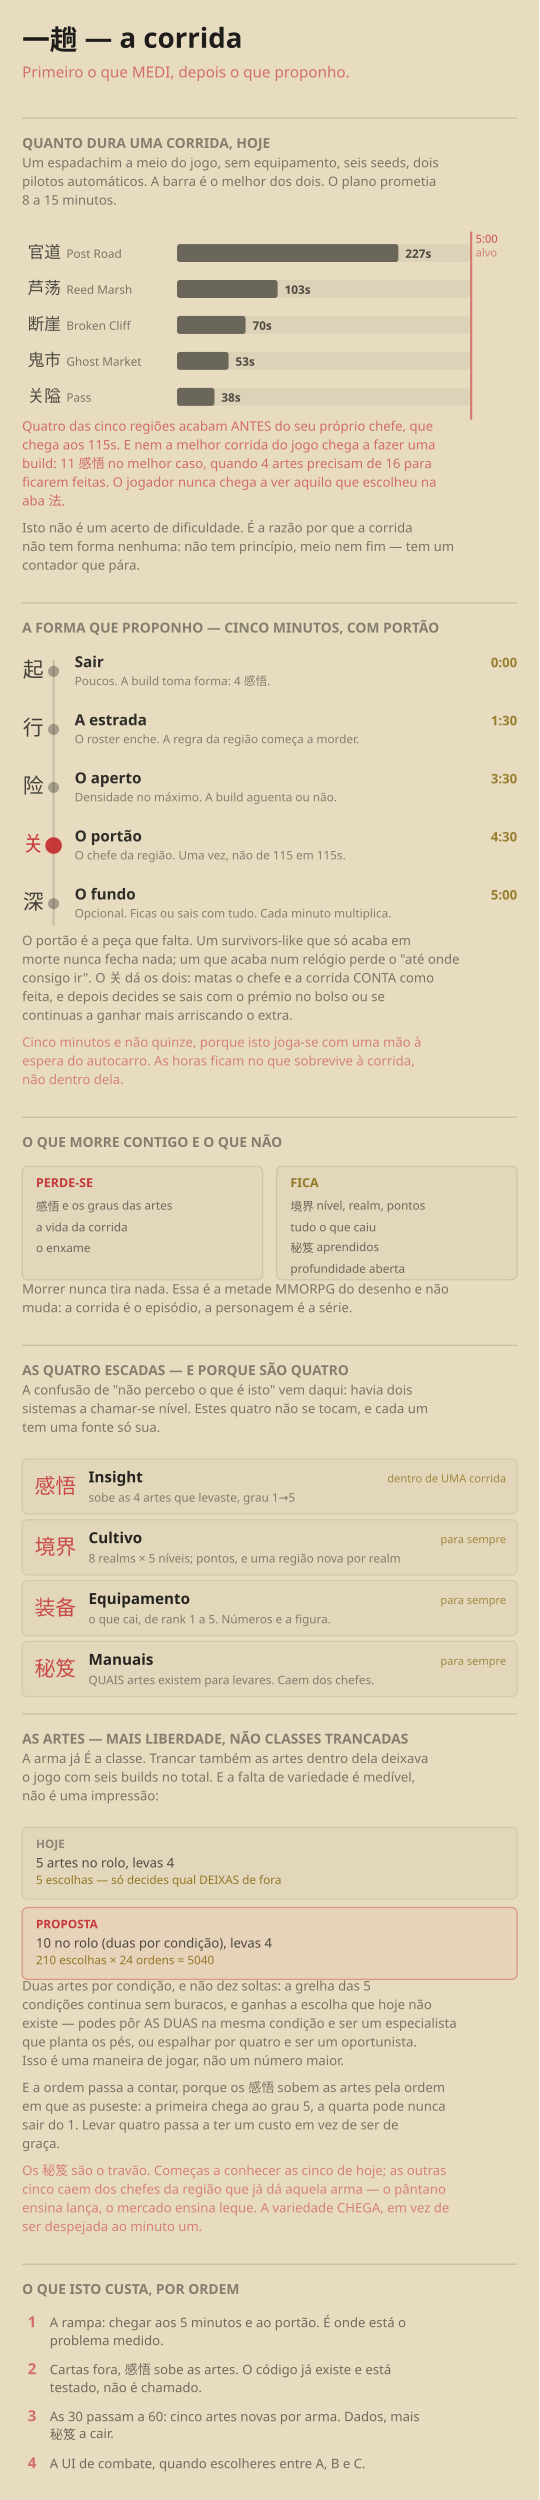
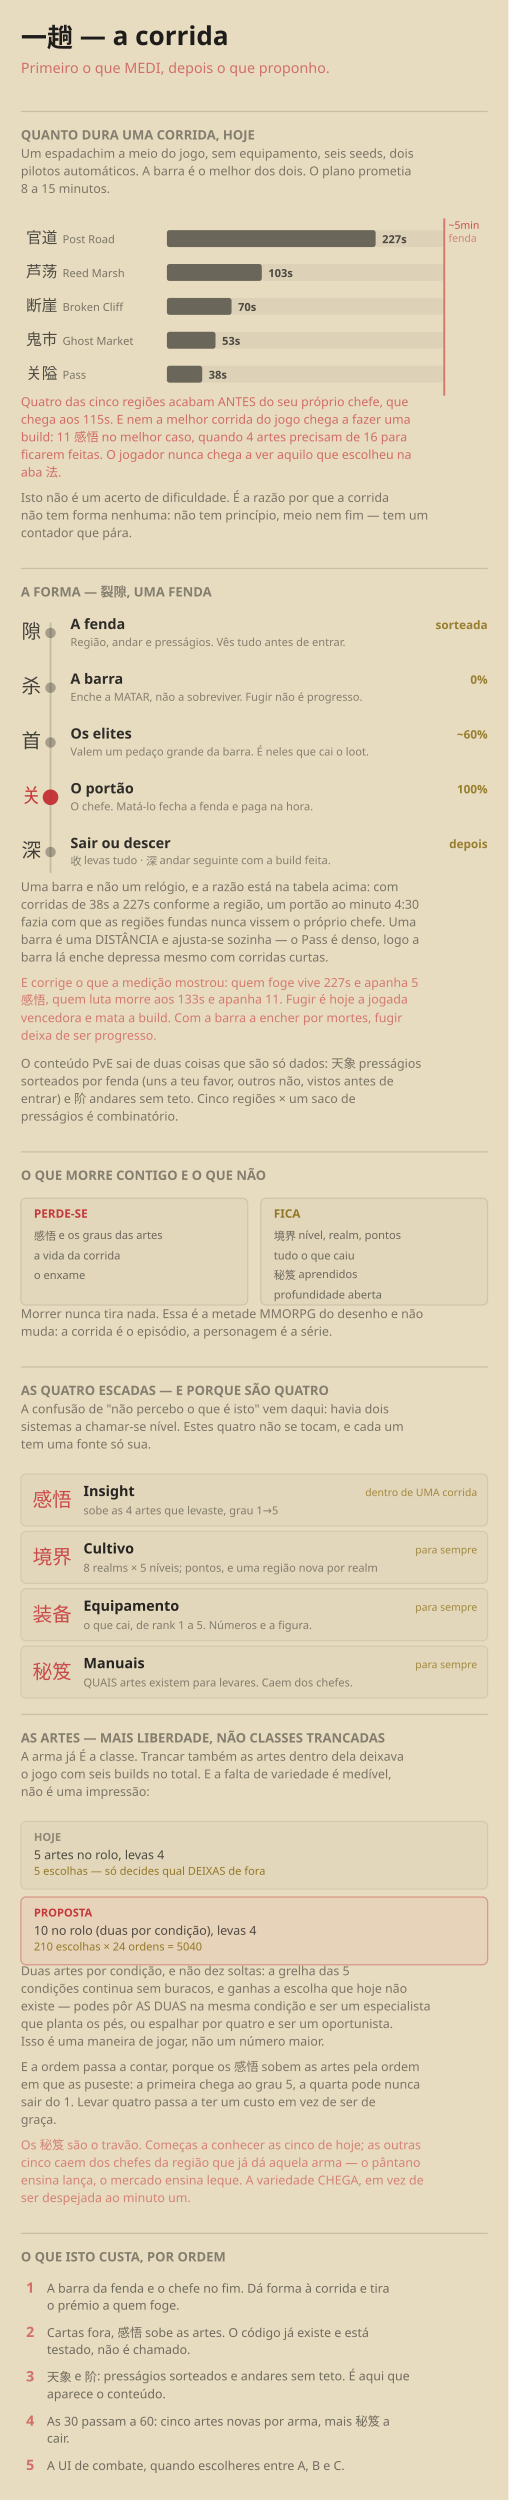
- <svg xmlns="http://www.w3.org/2000/svg" width="390" height="1808" viewBox="0 0 390 1808">
-   <rect width="390" height="1808" fill="#e8dcc0" />
+ <svg xmlns="http://www.w3.org/2000/svg" width="390" height="1917.5" viewBox="0 0 390 1917.5">
+   <rect width="390" height="1917.5" fill="#e8dcc0" />
  <text x="16" y="36" text-anchor="start" font-family="system-ui, sans-serif" font-size="20" font-weight="600" fill="#0d0d0d" fill-opacity="0.92">一趟 — a corrida</text>
  <text x="16" y="56" text-anchor="start" font-family="system-ui, sans-serif" font-size="11" font-weight="normal" fill="#c1272d" fill-opacity="0.6">Primeiro o que MEDI, depois o que proponho.</text>
  <rect x="16" y="85" width="358" height="1" fill="#0d0d0d" fill-opacity="0.14" />
  <text x="16" y="107" text-anchor="start" font-family="system-ui, sans-serif" font-size="10" font-weight="600" fill="#0d0d0d" fill-opacity="0.45">QUANTO DURA UMA CORRIDA, HOJE</text>
  <text x="16" y="121" text-anchor="start" font-family="system-ui, sans-serif" font-size="9.5" font-weight="normal" fill="#0d0d0d" fill-opacity="0.5">Um espadachim a meio do jogo, sem equipamento, seis seeds, dois</text>
  <text x="16" y="134.5" text-anchor="start" font-family="system-ui, sans-serif" font-size="9.5" font-weight="normal" fill="#0d0d0d" fill-opacity="0.5">pilotos automáticos. A barra é o melhor dos dois. O plano prometia</text>
  <text x="16" y="148" text-anchor="start" font-family="system-ui, sans-serif" font-size="9.5" font-weight="normal" fill="#0d0d0d" fill-opacity="0.5">8 a 15 minutos.</text>
  <rect x="340" y="167.5" width="1.5" height="136" fill="#c1272d" fill-opacity="0.55" />
-   <text x="344" y="175.5" text-anchor="start" font-family="system-ui, sans-serif" font-size="8" font-weight="normal" fill="#c1272d" fill-opacity="0.8">5:00</text>
-   <text x="344" y="185.5" text-anchor="start" font-family="system-ui, sans-serif" font-size="8" font-weight="normal" fill="#c1272d" fill-opacity="0.5">alvo</text>
+   <text x="344" y="175.5" text-anchor="start" font-family="system-ui, sans-serif" font-size="8" font-weight="normal" fill="#c1272d" fill-opacity="0.8">~5min</text>
+   <text x="344" y="185.5" text-anchor="start" font-family="system-ui, sans-serif" font-size="8" font-weight="normal" fill="#c1272d" fill-opacity="0.5">fenda</text>
  <text x="32" y="186.5" text-anchor="middle" font-family="serif" font-size="12" fill="#0d0d0d" fill-opacity="0.7">官道</text>
  <text x="48" y="186.5" text-anchor="start" font-family="system-ui, sans-serif" font-size="8.5" font-weight="normal" fill="#0d0d0d" fill-opacity="0.5">Post Road</text>
  <rect x="128" y="176.5" width="212" height="13" rx="2" fill="#0d0d0d" fill-opacity="0.05" />
  <rect x="128" y="176.5" width="160.1" height="13" rx="2" fill="#0d0d0d" fill-opacity="0.55" />
  <text x="293.107" y="186.5" text-anchor="start" font-family="system-ui, sans-serif" font-size="8.5" font-weight="600" fill="#0d0d0d" fill-opacity="0.7">227s</text>
  <text x="32" y="212.5" text-anchor="middle" font-family="serif" font-size="12" fill="#0d0d0d" fill-opacity="0.7">芦荡</text>
  <text x="48" y="212.5" text-anchor="start" font-family="system-ui, sans-serif" font-size="8.5" font-weight="normal" fill="#0d0d0d" fill-opacity="0.5">Reed Marsh</text>
  <rect x="128" y="202.5" width="212" height="13" rx="2" fill="#0d0d0d" fill-opacity="0.05" />
  <rect x="128" y="202.5" width="72.8" height="13" rx="2" fill="#0d0d0d" fill-opacity="0.55" />
  <text x="205.793" y="212.5" text-anchor="start" font-family="system-ui, sans-serif" font-size="8.5" font-weight="600" fill="#0d0d0d" fill-opacity="0.7">103s</text>
  <text x="32" y="238.5" text-anchor="middle" font-family="serif" font-size="12" fill="#0d0d0d" fill-opacity="0.7">断崖</text>
  <text x="48" y="238.5" text-anchor="start" font-family="system-ui, sans-serif" font-size="8.5" font-weight="normal" fill="#0d0d0d" fill-opacity="0.5">Broken Cliff</text>
  <rect x="128" y="228.5" width="212" height="13" rx="2" fill="#0d0d0d" fill-opacity="0.05" />
  <rect x="128" y="228.5" width="49.6" height="13" rx="2" fill="#0d0d0d" fill-opacity="0.55" />
  <text x="182.598" y="238.5" text-anchor="start" font-family="system-ui, sans-serif" font-size="8.5" font-weight="600" fill="#0d0d0d" fill-opacity="0.7">70s</text>
  <text x="32" y="264.5" text-anchor="middle" font-family="serif" font-size="12" fill="#0d0d0d" fill-opacity="0.7">鬼市</text>
  <text x="48" y="264.5" text-anchor="start" font-family="system-ui, sans-serif" font-size="8.5" font-weight="normal" fill="#0d0d0d" fill-opacity="0.5">Ghost Market</text>
  <rect x="128" y="254.5" width="212" height="13" rx="2" fill="#0d0d0d" fill-opacity="0.05" />
  <rect x="128" y="254.5" width="37.3" height="13" rx="2" fill="#0d0d0d" fill-opacity="0.55" />
  <text x="170.322" y="264.5" text-anchor="start" font-family="system-ui, sans-serif" font-size="8.5" font-weight="600" fill="#0d0d0d" fill-opacity="0.7">53s</text>
  <text x="32" y="290.5" text-anchor="middle" font-family="serif" font-size="12" fill="#0d0d0d" fill-opacity="0.7">关隘</text>
  <text x="48" y="290.5" text-anchor="start" font-family="system-ui, sans-serif" font-size="8.5" font-weight="normal" fill="#0d0d0d" fill-opacity="0.5">Pass</text>
  <rect x="128" y="280.5" width="212" height="13" rx="2" fill="#0d0d0d" fill-opacity="0.05" />
  <rect x="128" y="280.5" width="27.1" height="13" rx="2" fill="#0d0d0d" fill-opacity="0.55" />
  <text x="160.063" y="290.5" text-anchor="start" font-family="system-ui, sans-serif" font-size="8.5" font-weight="600" fill="#0d0d0d" fill-opacity="0.7">38s</text>
  <text x="16" y="311.5" text-anchor="start" font-family="system-ui, sans-serif" font-size="9.5" font-weight="normal" fill="#c1272d" fill-opacity="0.62">Quatro das cinco regiões acabam ANTES do seu próprio chefe, que</text>
  <text x="16" y="325" text-anchor="start" font-family="system-ui, sans-serif" font-size="9.5" font-weight="normal" fill="#c1272d" fill-opacity="0.62">chega aos 115s. E nem a melhor corrida do jogo chega a fazer uma</text>
  <text x="16" y="338.5" text-anchor="start" font-family="system-ui, sans-serif" font-size="9.5" font-weight="normal" fill="#c1272d" fill-opacity="0.62">build: 11 感悟 no melhor caso, quando 4 artes precisam de 16 para</text>
  <text x="16" y="352" text-anchor="start" font-family="system-ui, sans-serif" font-size="9.5" font-weight="normal" fill="#c1272d" fill-opacity="0.62">ficarem feitas. O jogador nunca chega a ver aquilo que escolheu na</text>
  <text x="16" y="365.5" text-anchor="start" font-family="system-ui, sans-serif" font-size="9.5" font-weight="normal" fill="#c1272d" fill-opacity="0.62">aba 法.</text>
  <text x="16" y="385" text-anchor="start" font-family="system-ui, sans-serif" font-size="9.5" font-weight="normal" fill="#0d0d0d" fill-opacity="0.5">Isto não é um acerto de dificuldade. É a razão por que a corrida</text>
  <text x="16" y="398.5" text-anchor="start" font-family="system-ui, sans-serif" font-size="9.5" font-weight="normal" fill="#0d0d0d" fill-opacity="0.5">não tem forma nenhuma: não tem princípio, meio nem fim — tem um</text>
  <text x="16" y="412" text-anchor="start" font-family="system-ui, sans-serif" font-size="9.5" font-weight="normal" fill="#0d0d0d" fill-opacity="0.5">contador que pára.</text>
  <rect x="16" y="435.5" width="358" height="1" fill="#0d0d0d" fill-opacity="0.14" />
-   <text x="16" y="457.5" text-anchor="start" font-family="system-ui, sans-serif" font-size="10" font-weight="600" fill="#0d0d0d" fill-opacity="0.45">A FORMA QUE PROPONHO — CINCO MINUTOS, COM PORTÃO</text>
+   <text x="16" y="457.5" text-anchor="start" font-family="system-ui, sans-serif" font-size="10" font-weight="600" fill="#0d0d0d" fill-opacity="0.45">A FORMA — 裂隙, UMA FENDA</text>
  <rect x="38" y="477.5" width="1.5" height="192" fill="#0d0d0d" fill-opacity="0.15" />
  <circle cx="38.75" cy="485.5" r="4" fill="#0d0d0d" fill-opacity="0.3" />
-   <text x="24" y="489.5" text-anchor="middle" font-family="serif" font-size="15" fill="#0d0d0d" fill-opacity="0.75">起</text>
-   <text x="54" y="482.5" text-anchor="start" font-family="system-ui, sans-serif" font-size="11" font-weight="600" fill="#0d0d0d" fill-opacity="0.85">Sair</text>
-   <text x="54" y="495.5" text-anchor="start" font-family="system-ui, sans-serif" font-size="8.5" font-weight="normal" fill="#0d0d0d" fill-opacity="0.45">Poucos. A build toma forma: 4 感悟.</text>
-   <text x="374" y="482.5" text-anchor="end" font-family="system-ui, sans-serif" font-size="9.5" font-weight="600" fill="#8a6d16" fill-opacity="0.85">0:00</text>
+   <text x="24" y="489.5" text-anchor="middle" font-family="serif" font-size="15" fill="#0d0d0d" fill-opacity="0.75">隙</text>
+   <text x="54" y="482.5" text-anchor="start" font-family="system-ui, sans-serif" font-size="11" font-weight="600" fill="#0d0d0d" fill-opacity="0.85">A fenda</text>
+   <text x="54" y="495.5" text-anchor="start" font-family="system-ui, sans-serif" font-size="8.5" font-weight="normal" fill="#0d0d0d" fill-opacity="0.45">Região, andar e presságios. Vês tudo antes de entrar.</text>
+   <text x="374" y="482.5" text-anchor="end" font-family="system-ui, sans-serif" font-size="9" font-weight="600" fill="#8a6d16" fill-opacity="0.85">sorteada</text>
  <circle cx="38.75" cy="527.5" r="4" fill="#0d0d0d" fill-opacity="0.3" />
-   <text x="24" y="531.5" text-anchor="middle" font-family="serif" font-size="15" fill="#0d0d0d" fill-opacity="0.75">行</text>
-   <text x="54" y="524.5" text-anchor="start" font-family="system-ui, sans-serif" font-size="11" font-weight="600" fill="#0d0d0d" fill-opacity="0.85">A estrada</text>
-   <text x="54" y="537.5" text-anchor="start" font-family="system-ui, sans-serif" font-size="8.5" font-weight="normal" fill="#0d0d0d" fill-opacity="0.45">O roster enche. A regra da região começa a morder.</text>
-   <text x="374" y="524.5" text-anchor="end" font-family="system-ui, sans-serif" font-size="9.5" font-weight="600" fill="#8a6d16" fill-opacity="0.85">1:30</text>
+   <text x="24" y="531.5" text-anchor="middle" font-family="serif" font-size="15" fill="#0d0d0d" fill-opacity="0.75">杀</text>
+   <text x="54" y="524.5" text-anchor="start" font-family="system-ui, sans-serif" font-size="11" font-weight="600" fill="#0d0d0d" fill-opacity="0.85">A barra</text>
+   <text x="54" y="537.5" text-anchor="start" font-family="system-ui, sans-serif" font-size="8.5" font-weight="normal" fill="#0d0d0d" fill-opacity="0.45">Enche a MATAR, não a sobreviver. Fugir não é progresso.</text>
+   <text x="374" y="524.5" text-anchor="end" font-family="system-ui, sans-serif" font-size="9" font-weight="600" fill="#8a6d16" fill-opacity="0.85">0%</text>
  <circle cx="38.75" cy="569.5" r="4" fill="#0d0d0d" fill-opacity="0.3" />
-   <text x="24" y="573.5" text-anchor="middle" font-family="serif" font-size="15" fill="#0d0d0d" fill-opacity="0.75">险</text>
-   <text x="54" y="566.5" text-anchor="start" font-family="system-ui, sans-serif" font-size="11" font-weight="600" fill="#0d0d0d" fill-opacity="0.85">O aperto</text>
-   <text x="54" y="579.5" text-anchor="start" font-family="system-ui, sans-serif" font-size="8.5" font-weight="normal" fill="#0d0d0d" fill-opacity="0.45">Densidade no máximo. A build aguenta ou não.</text>
-   <text x="374" y="566.5" text-anchor="end" font-family="system-ui, sans-serif" font-size="9.5" font-weight="600" fill="#8a6d16" fill-opacity="0.85">3:30</text>
+   <text x="24" y="573.5" text-anchor="middle" font-family="serif" font-size="15" fill="#0d0d0d" fill-opacity="0.75">首</text>
+   <text x="54" y="566.5" text-anchor="start" font-family="system-ui, sans-serif" font-size="11" font-weight="600" fill="#0d0d0d" fill-opacity="0.85">Os elites</text>
+   <text x="54" y="579.5" text-anchor="start" font-family="system-ui, sans-serif" font-size="8.5" font-weight="normal" fill="#0d0d0d" fill-opacity="0.45">Valem um pedaço grande da barra. É neles que cai o loot.</text>
+   <text x="374" y="566.5" text-anchor="end" font-family="system-ui, sans-serif" font-size="9" font-weight="600" fill="#8a6d16" fill-opacity="0.85">~60%</text>
  <circle cx="38.75" cy="611.5" r="6" fill="#c1272d" fill-opacity="0.9" />
  <text x="24" y="615.5" text-anchor="middle" font-family="serif" font-size="15" fill="#c1272d" fill-opacity="0.9">关</text>
  <text x="54" y="608.5" text-anchor="start" font-family="system-ui, sans-serif" font-size="11" font-weight="600" fill="#0d0d0d" fill-opacity="0.85">O portão</text>
-   <text x="54" y="621.5" text-anchor="start" font-family="system-ui, sans-serif" font-size="8.5" font-weight="normal" fill="#0d0d0d" fill-opacity="0.45">O chefe da região. Uma vez, não de 115 em 115s.</text>
-   <text x="374" y="608.5" text-anchor="end" font-family="system-ui, sans-serif" font-size="9.5" font-weight="600" fill="#8a6d16" fill-opacity="0.85">4:30</text>
+   <text x="54" y="621.5" text-anchor="start" font-family="system-ui, sans-serif" font-size="8.5" font-weight="normal" fill="#0d0d0d" fill-opacity="0.45">O chefe. Matá-lo fecha a fenda e paga na hora.</text>
+   <text x="374" y="608.5" text-anchor="end" font-family="system-ui, sans-serif" font-size="9" font-weight="600" fill="#8a6d16" fill-opacity="0.85">100%</text>
  <circle cx="38.75" cy="653.5" r="4" fill="#0d0d0d" fill-opacity="0.3" />
  <text x="24" y="657.5" text-anchor="middle" font-family="serif" font-size="15" fill="#0d0d0d" fill-opacity="0.75">深</text>
-   <text x="54" y="650.5" text-anchor="start" font-family="system-ui, sans-serif" font-size="11" font-weight="600" fill="#0d0d0d" fill-opacity="0.85">O fundo</text>
-   <text x="54" y="663.5" text-anchor="start" font-family="system-ui, sans-serif" font-size="8.5" font-weight="normal" fill="#0d0d0d" fill-opacity="0.45">Opcional. Ficas ou sais com tudo. Cada minuto multiplica.</text>
-   <text x="374" y="650.5" text-anchor="end" font-family="system-ui, sans-serif" font-size="9.5" font-weight="600" fill="#8a6d16" fill-opacity="0.85">5:00</text>
-   <text x="16" y="683.5" text-anchor="start" font-family="system-ui, sans-serif" font-size="9.5" font-weight="normal" fill="#0d0d0d" fill-opacity="0.5">O portão é a peça que falta. Um survivors-like que só acaba em</text>
-   <text x="16" y="697" text-anchor="start" font-family="system-ui, sans-serif" font-size="9.5" font-weight="normal" fill="#0d0d0d" fill-opacity="0.5">morte nunca fecha nada; um que acaba num relógio perde o "até onde</text>
-   <text x="16" y="710.5" text-anchor="start" font-family="system-ui, sans-serif" font-size="9.5" font-weight="normal" fill="#0d0d0d" fill-opacity="0.5">consigo ir". O 关 dá os dois: matas o chefe e a corrida CONTA como</text>
-   <text x="16" y="724" text-anchor="start" font-family="system-ui, sans-serif" font-size="9.5" font-weight="normal" fill="#0d0d0d" fill-opacity="0.5">feita, e depois decides se sais com o prémio no bolso ou se</text>
-   <text x="16" y="737.5" text-anchor="start" font-family="system-ui, sans-serif" font-size="9.5" font-weight="normal" fill="#0d0d0d" fill-opacity="0.5">continuas a ganhar mais arriscando o extra.</text>
-   <text x="16" y="757" text-anchor="start" font-family="system-ui, sans-serif" font-size="9.5" font-weight="normal" fill="#c1272d" fill-opacity="0.5">Cinco minutos e não quinze, porque isto joga-se com uma mão à</text>
-   <text x="16" y="770.5" text-anchor="start" font-family="system-ui, sans-serif" font-size="9.5" font-weight="normal" fill="#c1272d" fill-opacity="0.5">espera do autocarro. As horas ficam no que sobrevive à corrida,</text>
-   <text x="16" y="784" text-anchor="start" font-family="system-ui, sans-serif" font-size="9.5" font-weight="normal" fill="#c1272d" fill-opacity="0.5">não dentro dela.</text>
-   <rect x="16" y="807.5" width="358" height="1" fill="#0d0d0d" fill-opacity="0.14" />
-   <text x="16" y="829.5" text-anchor="start" font-family="system-ui, sans-serif" font-size="10" font-weight="600" fill="#0d0d0d" fill-opacity="0.45">O QUE MORRE CONTIGO E O QUE NÃO</text>
-   <rect x="16" y="843.5" width="174" height="82" rx="4" fill="#0d0d0d" fill-opacity="0.03" stroke="#0d0d0d" stroke-opacity="0.1" />
-   <text x="26" y="858.5" text-anchor="start" font-family="system-ui, sans-serif" font-size="9" font-weight="600" fill="#c1272d" fill-opacity="0.9">PERDE-SE</text>
-   <text x="26" y="875.5" text-anchor="start" font-family="system-ui, sans-serif" font-size="8.5" font-weight="normal" fill="#0d0d0d" fill-opacity="0.55">感悟 e os graus das artes</text>
-   <text x="26" y="890.5" text-anchor="start" font-family="system-ui, sans-serif" font-size="8.5" font-weight="normal" fill="#0d0d0d" fill-opacity="0.55">a vida da corrida</text>
-   <text x="26" y="905.5" text-anchor="start" font-family="system-ui, sans-serif" font-size="8.5" font-weight="normal" fill="#0d0d0d" fill-opacity="0.55">o enxame</text>
-   <rect x="200" y="843.5" width="174" height="82" rx="4" fill="#0d0d0d" fill-opacity="0.03" stroke="#0d0d0d" stroke-opacity="0.1" />
-   <text x="210" y="858.5" text-anchor="start" font-family="system-ui, sans-serif" font-size="9" font-weight="600" fill="#8a6d16" fill-opacity="0.9">FICA</text>
-   <text x="210" y="875.5" text-anchor="start" font-family="system-ui, sans-serif" font-size="8.5" font-weight="normal" fill="#0d0d0d" fill-opacity="0.55">境界 nível, realm, pontos</text>
-   <text x="210" y="890.5" text-anchor="start" font-family="system-ui, sans-serif" font-size="8.5" font-weight="normal" fill="#0d0d0d" fill-opacity="0.55">tudo o que caiu</text>
-   <text x="210" y="905.5" text-anchor="start" font-family="system-ui, sans-serif" font-size="8.5" font-weight="normal" fill="#0d0d0d" fill-opacity="0.55">秘笈 aprendidos</text>
-   <text x="210" y="920.5" text-anchor="start" font-family="system-ui, sans-serif" font-size="8.5" font-weight="normal" fill="#0d0d0d" fill-opacity="0.55">profundidade aberta</text>
-   <text x="16" y="935.5" text-anchor="start" font-family="system-ui, sans-serif" font-size="9.5" font-weight="normal" fill="#0d0d0d" fill-opacity="0.5">Morrer nunca tira nada. Essa é a metade MMORPG do desenho e não</text>
-   <text x="16" y="949" text-anchor="start" font-family="system-ui, sans-serif" font-size="9.5" font-weight="normal" fill="#0d0d0d" fill-opacity="0.5">muda: a corrida é o episódio, a personagem é a série.</text>
-   <rect x="16" y="972.5" width="358" height="1" fill="#0d0d0d" fill-opacity="0.14" />
-   <text x="16" y="994.5" text-anchor="start" font-family="system-ui, sans-serif" font-size="10" font-weight="600" fill="#0d0d0d" fill-opacity="0.45">AS QUATRO ESCADAS — E PORQUE SÃO QUATRO</text>
-   <text x="16" y="1008.5" text-anchor="start" font-family="system-ui, sans-serif" font-size="9.5" font-weight="normal" fill="#0d0d0d" fill-opacity="0.5">A confusão de "não percebo o que é isto" vem daqui: havia dois</text>
-   <text x="16" y="1022" text-anchor="start" font-family="system-ui, sans-serif" font-size="9.5" font-weight="normal" fill="#0d0d0d" fill-opacity="0.5">sistemas a chamar-se nível. Estes quatro não se tocam, e cada um</text>
-   <text x="16" y="1035.5" text-anchor="start" font-family="system-ui, sans-serif" font-size="9.5" font-weight="normal" fill="#0d0d0d" fill-opacity="0.5">tem uma fonte só sua.</text>
-   <rect x="16" y="1055" width="358" height="40" rx="4" fill="#0d0d0d" fill-opacity="0.025" stroke="#0d0d0d" stroke-opacity="0.08" />
-   <text x="40" y="1080" text-anchor="middle" font-family="serif" font-size="15" fill="#c1272d" fill-opacity="0.8">感悟</text>
-   <text x="64" y="1072" text-anchor="start" font-family="system-ui, sans-serif" font-size="11" font-weight="600" fill="#0d0d0d" fill-opacity="0.88">Insight</text>
-   <text x="64" y="1086" text-anchor="start" font-family="system-ui, sans-serif" font-size="8.5" font-weight="normal" fill="#0d0d0d" fill-opacity="0.45">sobe as 4 artes que levaste, grau 1→5</text>
-   <text x="366" y="1072" text-anchor="end" font-family="system-ui, sans-serif" font-size="8" font-weight="normal" fill="#8a6d16" fill-opacity="0.75">dentro de UMA corrida</text>
-   <rect x="16" y="1099" width="358" height="40" rx="4" fill="#0d0d0d" fill-opacity="0.025" stroke="#0d0d0d" stroke-opacity="0.08" />
-   <text x="40" y="1124" text-anchor="middle" font-family="serif" font-size="15" fill="#c1272d" fill-opacity="0.8">境界</text>
-   <text x="64" y="1116" text-anchor="start" font-family="system-ui, sans-serif" font-size="11" font-weight="600" fill="#0d0d0d" fill-opacity="0.88">Cultivo</text>
-   <text x="64" y="1130" text-anchor="start" font-family="system-ui, sans-serif" font-size="8.5" font-weight="normal" fill="#0d0d0d" fill-opacity="0.45">8 realms × 5 níveis; pontos, e uma região nova por realm</text>
-   <text x="366" y="1116" text-anchor="end" font-family="system-ui, sans-serif" font-size="8" font-weight="normal" fill="#8a6d16" fill-opacity="0.75">para sempre</text>
-   <rect x="16" y="1143" width="358" height="40" rx="4" fill="#0d0d0d" fill-opacity="0.025" stroke="#0d0d0d" stroke-opacity="0.08" />
-   <text x="40" y="1168" text-anchor="middle" font-family="serif" font-size="15" fill="#c1272d" fill-opacity="0.8">装备</text>
-   <text x="64" y="1160" text-anchor="start" font-family="system-ui, sans-serif" font-size="11" font-weight="600" fill="#0d0d0d" fill-opacity="0.88">Equipamento</text>
-   <text x="64" y="1174" text-anchor="start" font-family="system-ui, sans-serif" font-size="8.5" font-weight="normal" fill="#0d0d0d" fill-opacity="0.45">o que cai, de rank 1 a 5. Números e a figura.</text>
-   <text x="366" y="1160" text-anchor="end" font-family="system-ui, sans-serif" font-size="8" font-weight="normal" fill="#8a6d16" fill-opacity="0.75">para sempre</text>
-   <rect x="16" y="1187" width="358" height="40" rx="4" fill="#0d0d0d" fill-opacity="0.025" stroke="#0d0d0d" stroke-opacity="0.08" />
-   <text x="40" y="1212" text-anchor="middle" font-family="serif" font-size="15" fill="#c1272d" fill-opacity="0.8">秘笈</text>
-   <text x="64" y="1204" text-anchor="start" font-family="system-ui, sans-serif" font-size="11" font-weight="600" fill="#0d0d0d" fill-opacity="0.88">Manuais</text>
-   <text x="64" y="1218" text-anchor="start" font-family="system-ui, sans-serif" font-size="8.5" font-weight="normal" fill="#0d0d0d" fill-opacity="0.45">QUAIS artes existem para levares. Caem dos chefes.</text>
-   <text x="366" y="1204" text-anchor="end" font-family="system-ui, sans-serif" font-size="8" font-weight="normal" fill="#8a6d16" fill-opacity="0.75">para sempre</text>
-   <rect x="16" y="1239" width="358" height="1" fill="#0d0d0d" fill-opacity="0.14" />
-   <text x="16" y="1261" text-anchor="start" font-family="system-ui, sans-serif" font-size="10" font-weight="600" fill="#0d0d0d" fill-opacity="0.45">AS ARTES — MAIS LIBERDADE, NÃO CLASSES TRANCADAS</text>
-   <text x="16" y="1275" text-anchor="start" font-family="system-ui, sans-serif" font-size="9.5" font-weight="normal" fill="#0d0d0d" fill-opacity="0.5">A arma já É a classe. Trancar também as artes dentro dela deixava</text>
-   <text x="16" y="1288.5" text-anchor="start" font-family="system-ui, sans-serif" font-size="9.5" font-weight="normal" fill="#0d0d0d" fill-opacity="0.5">o jogo com seis builds no total. E a falta de variedade é medível,</text>
-   <text x="16" y="1302" text-anchor="start" font-family="system-ui, sans-serif" font-size="9.5" font-weight="normal" fill="#0d0d0d" fill-opacity="0.5">não é uma impressão:</text>
-   <rect x="16" y="1321.5" width="358" height="52" rx="4" fill="#0d0d0d" fill-opacity="0.025" stroke="#0d0d0d" stroke-opacity="0.08" />
-   <text x="26" y="1336.5" text-anchor="start" font-family="system-ui, sans-serif" font-size="8.5" font-weight="600" fill="#0d0d0d" fill-opacity="0.4">HOJE</text>
-   <text x="26" y="1350.5" text-anchor="start" font-family="system-ui, sans-serif" font-size="9.5" font-weight="normal" fill="#0d0d0d" fill-opacity="0.7">5 artes no rolo, levas 4</text>
-   <text x="26" y="1362.5" text-anchor="start" font-family="system-ui, sans-serif" font-size="8.5" font-weight="normal" fill="#8a6d16" fill-opacity="0.9">5 escolhas — só decides qual DEIXAS de fora</text>
-   <rect x="16" y="1379.5" width="358" height="52" rx="4" fill="#c1272d" fill-opacity="0.05" stroke="#c1272d" stroke-opacity="0.35" />
-   <text x="26" y="1394.5" text-anchor="start" font-family="system-ui, sans-serif" font-size="8.5" font-weight="600" fill="#c1272d" fill-opacity="0.9">PROPOSTA</text>
-   <text x="26" y="1408.5" text-anchor="start" font-family="system-ui, sans-serif" font-size="9.5" font-weight="normal" fill="#0d0d0d" fill-opacity="0.7">10 no rolo (duas por condição), levas 4</text>
-   <text x="26" y="1420.5" text-anchor="start" font-family="system-ui, sans-serif" font-size="8.5" font-weight="normal" fill="#8a6d16" fill-opacity="0.9">210 escolhas × 24 ordens = 5040</text>
-   <text x="16" y="1439.5" text-anchor="start" font-family="system-ui, sans-serif" font-size="9.5" font-weight="normal" fill="#0d0d0d" fill-opacity="0.5">Duas artes por condição, e não dez soltas: a grelha das 5</text>
-   <text x="16" y="1453" text-anchor="start" font-family="system-ui, sans-serif" font-size="9.5" font-weight="normal" fill="#0d0d0d" fill-opacity="0.5">condições continua sem buracos, e ganhas a escolha que hoje não</text>
-   <text x="16" y="1466.5" text-anchor="start" font-family="system-ui, sans-serif" font-size="9.5" font-weight="normal" fill="#0d0d0d" fill-opacity="0.5">existe — podes pôr AS DUAS na mesma condição e ser um especialista</text>
-   <text x="16" y="1480" text-anchor="start" font-family="system-ui, sans-serif" font-size="9.5" font-weight="normal" fill="#0d0d0d" fill-opacity="0.5">que planta os pés, ou espalhar por quatro e ser um oportunista.</text>
-   <text x="16" y="1493.5" text-anchor="start" font-family="system-ui, sans-serif" font-size="9.5" font-weight="normal" fill="#0d0d0d" fill-opacity="0.5">Isso é uma maneira de jogar, não um número maior.</text>
-   <text x="16" y="1513" text-anchor="start" font-family="system-ui, sans-serif" font-size="9.5" font-weight="normal" fill="#0d0d0d" fill-opacity="0.5">E a ordem passa a contar, porque os 感悟 sobem as artes pela ordem</text>
-   <text x="16" y="1526.5" text-anchor="start" font-family="system-ui, sans-serif" font-size="9.5" font-weight="normal" fill="#0d0d0d" fill-opacity="0.5">em que as puseste: a primeira chega ao grau 5, a quarta pode nunca</text>
-   <text x="16" y="1540" text-anchor="start" font-family="system-ui, sans-serif" font-size="9.5" font-weight="normal" fill="#0d0d0d" fill-opacity="0.5">sair do 1. Levar quatro passa a ter um custo em vez de ser de</text>
-   <text x="16" y="1553.5" text-anchor="start" font-family="system-ui, sans-serif" font-size="9.5" font-weight="normal" fill="#0d0d0d" fill-opacity="0.5">graça.</text>
-   <text x="16" y="1573" text-anchor="start" font-family="system-ui, sans-serif" font-size="9.5" font-weight="normal" fill="#c1272d" fill-opacity="0.5">Os 秘笈 são o travão. Começas a conhecer as cinco de hoje; as outras</text>
-   <text x="16" y="1586.5" text-anchor="start" font-family="system-ui, sans-serif" font-size="9.5" font-weight="normal" fill="#c1272d" fill-opacity="0.5">cinco caem dos chefes da região que já dá aquela arma — o pântano</text>
-   <text x="16" y="1600" text-anchor="start" font-family="system-ui, sans-serif" font-size="9.5" font-weight="normal" fill="#c1272d" fill-opacity="0.5">ensina lança, o mercado ensina leque. A variedade CHEGA, em vez de</text>
-   <text x="16" y="1613.5" text-anchor="start" font-family="system-ui, sans-serif" font-size="9.5" font-weight="normal" fill="#c1272d" fill-opacity="0.5">ser despejada ao minuto um.</text>
-   <rect x="16" y="1637" width="358" height="1" fill="#0d0d0d" fill-opacity="0.14" />
-   <text x="16" y="1659" text-anchor="start" font-family="system-ui, sans-serif" font-size="10" font-weight="600" fill="#0d0d0d" fill-opacity="0.45">O QUE ISTO CUSTA, POR ORDEM</text>
-   <text x="20" y="1683" text-anchor="start" font-family="system-ui, sans-serif" font-size="11" font-weight="600" fill="#c1272d" fill-opacity="0.6">1</text>
-   <text x="36" y="1683" text-anchor="start" font-family="system-ui, sans-serif" font-size="9.5" font-weight="normal" fill="#0d0d0d" fill-opacity="0.55">A rampa: chegar aos 5 minutos e ao portão. É onde está o</text>
-   <text x="36" y="1696" text-anchor="start" font-family="system-ui, sans-serif" font-size="9.5" font-weight="normal" fill="#0d0d0d" fill-opacity="0.55">problema medido.</text>
-   <text x="20" y="1717" text-anchor="start" font-family="system-ui, sans-serif" font-size="11" font-weight="600" fill="#c1272d" fill-opacity="0.6">2</text>
-   <text x="36" y="1717" text-anchor="start" font-family="system-ui, sans-serif" font-size="9.5" font-weight="normal" fill="#0d0d0d" fill-opacity="0.55">Cartas fora, 感悟 sobe as artes. O código já existe e está</text>
-   <text x="36" y="1730" text-anchor="start" font-family="system-ui, sans-serif" font-size="9.5" font-weight="normal" fill="#0d0d0d" fill-opacity="0.55">testado, não é chamado.</text>
-   <text x="20" y="1751" text-anchor="start" font-family="system-ui, sans-serif" font-size="11" font-weight="600" fill="#c1272d" fill-opacity="0.6">3</text>
-   <text x="36" y="1751" text-anchor="start" font-family="system-ui, sans-serif" font-size="9.5" font-weight="normal" fill="#0d0d0d" fill-opacity="0.55">As 30 passam a 60: cinco artes novas por arma. Dados, mais</text>
-   <text x="36" y="1764" text-anchor="start" font-family="system-ui, sans-serif" font-size="9.5" font-weight="normal" fill="#0d0d0d" fill-opacity="0.55">秘笈 a cair.</text>
-   <text x="20" y="1785" text-anchor="start" font-family="system-ui, sans-serif" font-size="11" font-weight="600" fill="#c1272d" fill-opacity="0.6">4</text>
-   <text x="36" y="1785" text-anchor="start" font-family="system-ui, sans-serif" font-size="9.5" font-weight="normal" fill="#0d0d0d" fill-opacity="0.55">A UI de combate, quando escolheres entre A, B e C.</text>
+   <text x="54" y="650.5" text-anchor="start" font-family="system-ui, sans-serif" font-size="11" font-weight="600" fill="#0d0d0d" fill-opacity="0.85">Sair ou descer</text>
+   <text x="54" y="663.5" text-anchor="start" font-family="system-ui, sans-serif" font-size="8.5" font-weight="normal" fill="#0d0d0d" fill-opacity="0.45">收 levas tudo · 深 andar seguinte com a build feita.</text>
+   <text x="374" y="650.5" text-anchor="end" font-family="system-ui, sans-serif" font-size="9" font-weight="600" fill="#8a6d16" fill-opacity="0.85">depois</text>
+   <text x="16" y="683.5" text-anchor="start" font-family="system-ui, sans-serif" font-size="9.5" font-weight="normal" fill="#0d0d0d" fill-opacity="0.5">Uma barra e não um relógio, e a razão está na tabela acima: com</text>
+   <text x="16" y="697" text-anchor="start" font-family="system-ui, sans-serif" font-size="9.5" font-weight="normal" fill="#0d0d0d" fill-opacity="0.5">corridas de 38s a 227s conforme a região, um portão ao minuto 4:30</text>
+   <text x="16" y="710.5" text-anchor="start" font-family="system-ui, sans-serif" font-size="9.5" font-weight="normal" fill="#0d0d0d" fill-opacity="0.5">fazia com que as regiões fundas nunca vissem o próprio chefe. Uma</text>
+   <text x="16" y="724" text-anchor="start" font-family="system-ui, sans-serif" font-size="9.5" font-weight="normal" fill="#0d0d0d" fill-opacity="0.5">barra é uma DISTÂNCIA e ajusta-se sozinha — o Pass é denso, logo a</text>
+   <text x="16" y="737.5" text-anchor="start" font-family="system-ui, sans-serif" font-size="9.5" font-weight="normal" fill="#0d0d0d" fill-opacity="0.5">barra lá enche depressa mesmo com corridas curtas.</text>
+   <text x="16" y="757" text-anchor="start" font-family="system-ui, sans-serif" font-size="9.5" font-weight="normal" fill="#c1272d" fill-opacity="0.55">E corrige o que a medição mostrou: quem foge vive 227s e apanha 5</text>
+   <text x="16" y="770.5" text-anchor="start" font-family="system-ui, sans-serif" font-size="9.5" font-weight="normal" fill="#c1272d" fill-opacity="0.55">感悟, quem luta morre aos 133s e apanha 11. Fugir é hoje a jogada</text>
+   <text x="16" y="784" text-anchor="start" font-family="system-ui, sans-serif" font-size="9.5" font-weight="normal" fill="#c1272d" fill-opacity="0.55">vencedora e mata a build. Com a barra a encher por mortes, fugir</text>
+   <text x="16" y="797.5" text-anchor="start" font-family="system-ui, sans-serif" font-size="9.5" font-weight="normal" fill="#c1272d" fill-opacity="0.55">deixa de ser progresso.</text>
+   <text x="16" y="819" text-anchor="start" font-family="system-ui, sans-serif" font-size="9.5" font-weight="normal" fill="#0d0d0d" fill-opacity="0.5">O conteúdo PvE sai de duas coisas que são só dados: 天象 presságios</text>
+   <text x="16" y="832.5" text-anchor="start" font-family="system-ui, sans-serif" font-size="9.5" font-weight="normal" fill="#0d0d0d" fill-opacity="0.5">sorteados por fenda (uns a teu favor, outros não, vistos antes de</text>
+   <text x="16" y="846" text-anchor="start" font-family="system-ui, sans-serif" font-size="9.5" font-weight="normal" fill="#0d0d0d" fill-opacity="0.5">entrar) e 阶 andares sem teto. Cinco regiões × um saco de</text>
+   <text x="16" y="859.5" text-anchor="start" font-family="system-ui, sans-serif" font-size="9.5" font-weight="normal" fill="#0d0d0d" fill-opacity="0.5">presságios é combinatório.</text>
+   <rect x="16" y="883" width="358" height="1" fill="#0d0d0d" fill-opacity="0.14" />
+   <text x="16" y="905" text-anchor="start" font-family="system-ui, sans-serif" font-size="10" font-weight="600" fill="#0d0d0d" fill-opacity="0.45">O QUE MORRE CONTIGO E O QUE NÃO</text>
+   <rect x="16" y="919" width="174" height="82" rx="4" fill="#0d0d0d" fill-opacity="0.03" stroke="#0d0d0d" stroke-opacity="0.1" />
+   <text x="26" y="934" text-anchor="start" font-family="system-ui, sans-serif" font-size="9" font-weight="600" fill="#c1272d" fill-opacity="0.9">PERDE-SE</text>
+   <text x="26" y="951" text-anchor="start" font-family="system-ui, sans-serif" font-size="8.5" font-weight="normal" fill="#0d0d0d" fill-opacity="0.55">感悟 e os graus das artes</text>
+   <text x="26" y="966" text-anchor="start" font-family="system-ui, sans-serif" font-size="8.5" font-weight="normal" fill="#0d0d0d" fill-opacity="0.55">a vida da corrida</text>
+   <text x="26" y="981" text-anchor="start" font-family="system-ui, sans-serif" font-size="8.5" font-weight="normal" fill="#0d0d0d" fill-opacity="0.55">o enxame</text>
+   <rect x="200" y="919" width="174" height="82" rx="4" fill="#0d0d0d" fill-opacity="0.03" stroke="#0d0d0d" stroke-opacity="0.1" />
+   <text x="210" y="934" text-anchor="start" font-family="system-ui, sans-serif" font-size="9" font-weight="600" fill="#8a6d16" fill-opacity="0.9">FICA</text>
+   <text x="210" y="951" text-anchor="start" font-family="system-ui, sans-serif" font-size="8.5" font-weight="normal" fill="#0d0d0d" fill-opacity="0.55">境界 nível, realm, pontos</text>
+   <text x="210" y="966" text-anchor="start" font-family="system-ui, sans-serif" font-size="8.5" font-weight="normal" fill="#0d0d0d" fill-opacity="0.55">tudo o que caiu</text>
+   <text x="210" y="981" text-anchor="start" font-family="system-ui, sans-serif" font-size="8.5" font-weight="normal" fill="#0d0d0d" fill-opacity="0.55">秘笈 aprendidos</text>
+   <text x="210" y="996" text-anchor="start" font-family="system-ui, sans-serif" font-size="8.5" font-weight="normal" fill="#0d0d0d" fill-opacity="0.55">profundidade aberta</text>
+   <text x="16" y="1011" text-anchor="start" font-family="system-ui, sans-serif" font-size="9.5" font-weight="normal" fill="#0d0d0d" fill-opacity="0.5">Morrer nunca tira nada. Essa é a metade MMORPG do desenho e não</text>
+   <text x="16" y="1024.5" text-anchor="start" font-family="system-ui, sans-serif" font-size="9.5" font-weight="normal" fill="#0d0d0d" fill-opacity="0.5">muda: a corrida é o episódio, a personagem é a série.</text>
+   <rect x="16" y="1048" width="358" height="1" fill="#0d0d0d" fill-opacity="0.14" />
+   <text x="16" y="1070" text-anchor="start" font-family="system-ui, sans-serif" font-size="10" font-weight="600" fill="#0d0d0d" fill-opacity="0.45">AS QUATRO ESCADAS — E PORQUE SÃO QUATRO</text>
+   <text x="16" y="1084" text-anchor="start" font-family="system-ui, sans-serif" font-size="9.5" font-weight="normal" fill="#0d0d0d" fill-opacity="0.5">A confusão de "não percebo o que é isto" vem daqui: havia dois</text>
+   <text x="16" y="1097.5" text-anchor="start" font-family="system-ui, sans-serif" font-size="9.5" font-weight="normal" fill="#0d0d0d" fill-opacity="0.5">sistemas a chamar-se nível. Estes quatro não se tocam, e cada um</text>
+   <text x="16" y="1111" text-anchor="start" font-family="system-ui, sans-serif" font-size="9.5" font-weight="normal" fill="#0d0d0d" fill-opacity="0.5">tem uma fonte só sua.</text>
+   <rect x="16" y="1130.5" width="358" height="40" rx="4" fill="#0d0d0d" fill-opacity="0.025" stroke="#0d0d0d" stroke-opacity="0.08" />
+   <text x="40" y="1155.5" text-anchor="middle" font-family="serif" font-size="15" fill="#c1272d" fill-opacity="0.8">感悟</text>
+   <text x="64" y="1147.5" text-anchor="start" font-family="system-ui, sans-serif" font-size="11" font-weight="600" fill="#0d0d0d" fill-opacity="0.88">Insight</text>
+   <text x="64" y="1161.5" text-anchor="start" font-family="system-ui, sans-serif" font-size="8.5" font-weight="normal" fill="#0d0d0d" fill-opacity="0.45">sobe as 4 artes que levaste, grau 1→5</text>
+   <text x="366" y="1147.5" text-anchor="end" font-family="system-ui, sans-serif" font-size="8" font-weight="normal" fill="#8a6d16" fill-opacity="0.75">dentro de UMA corrida</text>
+   <rect x="16" y="1174.5" width="358" height="40" rx="4" fill="#0d0d0d" fill-opacity="0.025" stroke="#0d0d0d" stroke-opacity="0.08" />
+   <text x="40" y="1199.5" text-anchor="middle" font-family="serif" font-size="15" fill="#c1272d" fill-opacity="0.8">境界</text>
+   <text x="64" y="1191.5" text-anchor="start" font-family="system-ui, sans-serif" font-size="11" font-weight="600" fill="#0d0d0d" fill-opacity="0.88">Cultivo</text>
+   <text x="64" y="1205.5" text-anchor="start" font-family="system-ui, sans-serif" font-size="8.5" font-weight="normal" fill="#0d0d0d" fill-opacity="0.45">8 realms × 5 níveis; pontos, e uma região nova por realm</text>
+   <text x="366" y="1191.5" text-anchor="end" font-family="system-ui, sans-serif" font-size="8" font-weight="normal" fill="#8a6d16" fill-opacity="0.75">para sempre</text>
+   <rect x="16" y="1218.5" width="358" height="40" rx="4" fill="#0d0d0d" fill-opacity="0.025" stroke="#0d0d0d" stroke-opacity="0.08" />
+   <text x="40" y="1243.5" text-anchor="middle" font-family="serif" font-size="15" fill="#c1272d" fill-opacity="0.8">装备</text>
+   <text x="64" y="1235.5" text-anchor="start" font-family="system-ui, sans-serif" font-size="11" font-weight="600" fill="#0d0d0d" fill-opacity="0.88">Equipamento</text>
+   <text x="64" y="1249.5" text-anchor="start" font-family="system-ui, sans-serif" font-size="8.5" font-weight="normal" fill="#0d0d0d" fill-opacity="0.45">o que cai, de rank 1 a 5. Números e a figura.</text>
+   <text x="366" y="1235.5" text-anchor="end" font-family="system-ui, sans-serif" font-size="8" font-weight="normal" fill="#8a6d16" fill-opacity="0.75">para sempre</text>
+   <rect x="16" y="1262.5" width="358" height="40" rx="4" fill="#0d0d0d" fill-opacity="0.025" stroke="#0d0d0d" stroke-opacity="0.08" />
+   <text x="40" y="1287.5" text-anchor="middle" font-family="serif" font-size="15" fill="#c1272d" fill-opacity="0.8">秘笈</text>
+   <text x="64" y="1279.5" text-anchor="start" font-family="system-ui, sans-serif" font-size="11" font-weight="600" fill="#0d0d0d" fill-opacity="0.88">Manuais</text>
+   <text x="64" y="1293.5" text-anchor="start" font-family="system-ui, sans-serif" font-size="8.5" font-weight="normal" fill="#0d0d0d" fill-opacity="0.45">QUAIS artes existem para levares. Caem dos chefes.</text>
+   <text x="366" y="1279.5" text-anchor="end" font-family="system-ui, sans-serif" font-size="8" font-weight="normal" fill="#8a6d16" fill-opacity="0.75">para sempre</text>
+   <rect x="16" y="1314.5" width="358" height="1" fill="#0d0d0d" fill-opacity="0.14" />
+   <text x="16" y="1336.5" text-anchor="start" font-family="system-ui, sans-serif" font-size="10" font-weight="600" fill="#0d0d0d" fill-opacity="0.45">AS ARTES — MAIS LIBERDADE, NÃO CLASSES TRANCADAS</text>
+   <text x="16" y="1350.5" text-anchor="start" font-family="system-ui, sans-serif" font-size="9.5" font-weight="normal" fill="#0d0d0d" fill-opacity="0.5">A arma já É a classe. Trancar também as artes dentro dela deixava</text>
+   <text x="16" y="1364" text-anchor="start" font-family="system-ui, sans-serif" font-size="9.5" font-weight="normal" fill="#0d0d0d" fill-opacity="0.5">o jogo com seis builds no total. E a falta de variedade é medível,</text>
+   <text x="16" y="1377.5" text-anchor="start" font-family="system-ui, sans-serif" font-size="9.5" font-weight="normal" fill="#0d0d0d" fill-opacity="0.5">não é uma impressão:</text>
+   <rect x="16" y="1397" width="358" height="52" rx="4" fill="#0d0d0d" fill-opacity="0.025" stroke="#0d0d0d" stroke-opacity="0.08" />
+   <text x="26" y="1412" text-anchor="start" font-family="system-ui, sans-serif" font-size="8.5" font-weight="600" fill="#0d0d0d" fill-opacity="0.4">HOJE</text>
+   <text x="26" y="1426" text-anchor="start" font-family="system-ui, sans-serif" font-size="9.5" font-weight="normal" fill="#0d0d0d" fill-opacity="0.7">5 artes no rolo, levas 4</text>
+   <text x="26" y="1438" text-anchor="start" font-family="system-ui, sans-serif" font-size="8.5" font-weight="normal" fill="#8a6d16" fill-opacity="0.9">5 escolhas — só decides qual DEIXAS de fora</text>
+   <rect x="16" y="1455" width="358" height="52" rx="4" fill="#c1272d" fill-opacity="0.05" stroke="#c1272d" stroke-opacity="0.35" />
+   <text x="26" y="1470" text-anchor="start" font-family="system-ui, sans-serif" font-size="8.5" font-weight="600" fill="#c1272d" fill-opacity="0.9">PROPOSTA</text>
+   <text x="26" y="1484" text-anchor="start" font-family="system-ui, sans-serif" font-size="9.5" font-weight="normal" fill="#0d0d0d" fill-opacity="0.7">10 no rolo (duas por condição), levas 4</text>
+   <text x="26" y="1496" text-anchor="start" font-family="system-ui, sans-serif" font-size="8.5" font-weight="normal" fill="#8a6d16" fill-opacity="0.9">210 escolhas × 24 ordens = 5040</text>
+   <text x="16" y="1515" text-anchor="start" font-family="system-ui, sans-serif" font-size="9.5" font-weight="normal" fill="#0d0d0d" fill-opacity="0.5">Duas artes por condição, e não dez soltas: a grelha das 5</text>
+   <text x="16" y="1528.5" text-anchor="start" font-family="system-ui, sans-serif" font-size="9.5" font-weight="normal" fill="#0d0d0d" fill-opacity="0.5">condições continua sem buracos, e ganhas a escolha que hoje não</text>
+   <text x="16" y="1542" text-anchor="start" font-family="system-ui, sans-serif" font-size="9.5" font-weight="normal" fill="#0d0d0d" fill-opacity="0.5">existe — podes pôr AS DUAS na mesma condição e ser um especialista</text>
+   <text x="16" y="1555.5" text-anchor="start" font-family="system-ui, sans-serif" font-size="9.5" font-weight="normal" fill="#0d0d0d" fill-opacity="0.5">que planta os pés, ou espalhar por quatro e ser um oportunista.</text>
+   <text x="16" y="1569" text-anchor="start" font-family="system-ui, sans-serif" font-size="9.5" font-weight="normal" fill="#0d0d0d" fill-opacity="0.5">Isso é uma maneira de jogar, não um número maior.</text>
+   <text x="16" y="1588.5" text-anchor="start" font-family="system-ui, sans-serif" font-size="9.5" font-weight="normal" fill="#0d0d0d" fill-opacity="0.5">E a ordem passa a contar, porque os 感悟 sobem as artes pela ordem</text>
+   <text x="16" y="1602" text-anchor="start" font-family="system-ui, sans-serif" font-size="9.5" font-weight="normal" fill="#0d0d0d" fill-opacity="0.5">em que as puseste: a primeira chega ao grau 5, a quarta pode nunca</text>
+   <text x="16" y="1615.5" text-anchor="start" font-family="system-ui, sans-serif" font-size="9.5" font-weight="normal" fill="#0d0d0d" fill-opacity="0.5">sair do 1. Levar quatro passa a ter um custo em vez de ser de</text>
+   <text x="16" y="1629" text-anchor="start" font-family="system-ui, sans-serif" font-size="9.5" font-weight="normal" fill="#0d0d0d" fill-opacity="0.5">graça.</text>
+   <text x="16" y="1648.5" text-anchor="start" font-family="system-ui, sans-serif" font-size="9.5" font-weight="normal" fill="#c1272d" fill-opacity="0.5">Os 秘笈 são o travão. Começas a conhecer as cinco de hoje; as outras</text>
+   <text x="16" y="1662" text-anchor="start" font-family="system-ui, sans-serif" font-size="9.5" font-weight="normal" fill="#c1272d" fill-opacity="0.5">cinco caem dos chefes da região que já dá aquela arma — o pântano</text>
+   <text x="16" y="1675.5" text-anchor="start" font-family="system-ui, sans-serif" font-size="9.5" font-weight="normal" fill="#c1272d" fill-opacity="0.5">ensina lança, o mercado ensina leque. A variedade CHEGA, em vez de</text>
+   <text x="16" y="1689" text-anchor="start" font-family="system-ui, sans-serif" font-size="9.5" font-weight="normal" fill="#c1272d" fill-opacity="0.5">ser despejada ao minuto um.</text>
+   <rect x="16" y="1712.5" width="358" height="1" fill="#0d0d0d" fill-opacity="0.14" />
+   <text x="16" y="1734.5" text-anchor="start" font-family="system-ui, sans-serif" font-size="10" font-weight="600" fill="#0d0d0d" fill-opacity="0.45">O QUE ISTO CUSTA, POR ORDEM</text>
+   <text x="20" y="1758.5" text-anchor="start" font-family="system-ui, sans-serif" font-size="11" font-weight="600" fill="#c1272d" fill-opacity="0.6">1</text>
+   <text x="36" y="1758.5" text-anchor="start" font-family="system-ui, sans-serif" font-size="9.5" font-weight="normal" fill="#0d0d0d" fill-opacity="0.55">A barra da fenda e o chefe no fim. Dá forma à corrida e tira</text>
+   <text x="36" y="1771.5" text-anchor="start" font-family="system-ui, sans-serif" font-size="9.5" font-weight="normal" fill="#0d0d0d" fill-opacity="0.55">o prémio a quem foge.</text>
+   <text x="20" y="1792.5" text-anchor="start" font-family="system-ui, sans-serif" font-size="11" font-weight="600" fill="#c1272d" fill-opacity="0.6">2</text>
+   <text x="36" y="1792.5" text-anchor="start" font-family="system-ui, sans-serif" font-size="9.5" font-weight="normal" fill="#0d0d0d" fill-opacity="0.55">Cartas fora, 感悟 sobe as artes. O código já existe e está</text>
+   <text x="36" y="1805.5" text-anchor="start" font-family="system-ui, sans-serif" font-size="9.5" font-weight="normal" fill="#0d0d0d" fill-opacity="0.55">testado, não é chamado.</text>
+   <text x="20" y="1826.5" text-anchor="start" font-family="system-ui, sans-serif" font-size="11" font-weight="600" fill="#c1272d" fill-opacity="0.6">3</text>
+   <text x="36" y="1826.5" text-anchor="start" font-family="system-ui, sans-serif" font-size="9.5" font-weight="normal" fill="#0d0d0d" fill-opacity="0.55">天象 e 阶: presságios sorteados e andares sem teto. É aqui que</text>
+   <text x="36" y="1839.5" text-anchor="start" font-family="system-ui, sans-serif" font-size="9.5" font-weight="normal" fill="#0d0d0d" fill-opacity="0.55">aparece o conteúdo.</text>
+   <text x="20" y="1860.5" text-anchor="start" font-family="system-ui, sans-serif" font-size="11" font-weight="600" fill="#c1272d" fill-opacity="0.6">4</text>
+   <text x="36" y="1860.5" text-anchor="start" font-family="system-ui, sans-serif" font-size="9.5" font-weight="normal" fill="#0d0d0d" fill-opacity="0.55">As 30 passam a 60: cinco artes novas por arma, mais 秘笈 a</text>
+   <text x="36" y="1873.5" text-anchor="start" font-family="system-ui, sans-serif" font-size="9.5" font-weight="normal" fill="#0d0d0d" fill-opacity="0.55">cair.</text>
+   <text x="20" y="1894.5" text-anchor="start" font-family="system-ui, sans-serif" font-size="11" font-weight="600" fill="#c1272d" fill-opacity="0.6">5</text>
+   <text x="36" y="1894.5" text-anchor="start" font-family="system-ui, sans-serif" font-size="9.5" font-weight="normal" fill="#0d0d0d" fill-opacity="0.55">A UI de combate, quando escolheres entre A, B e C.</text>
</svg>
